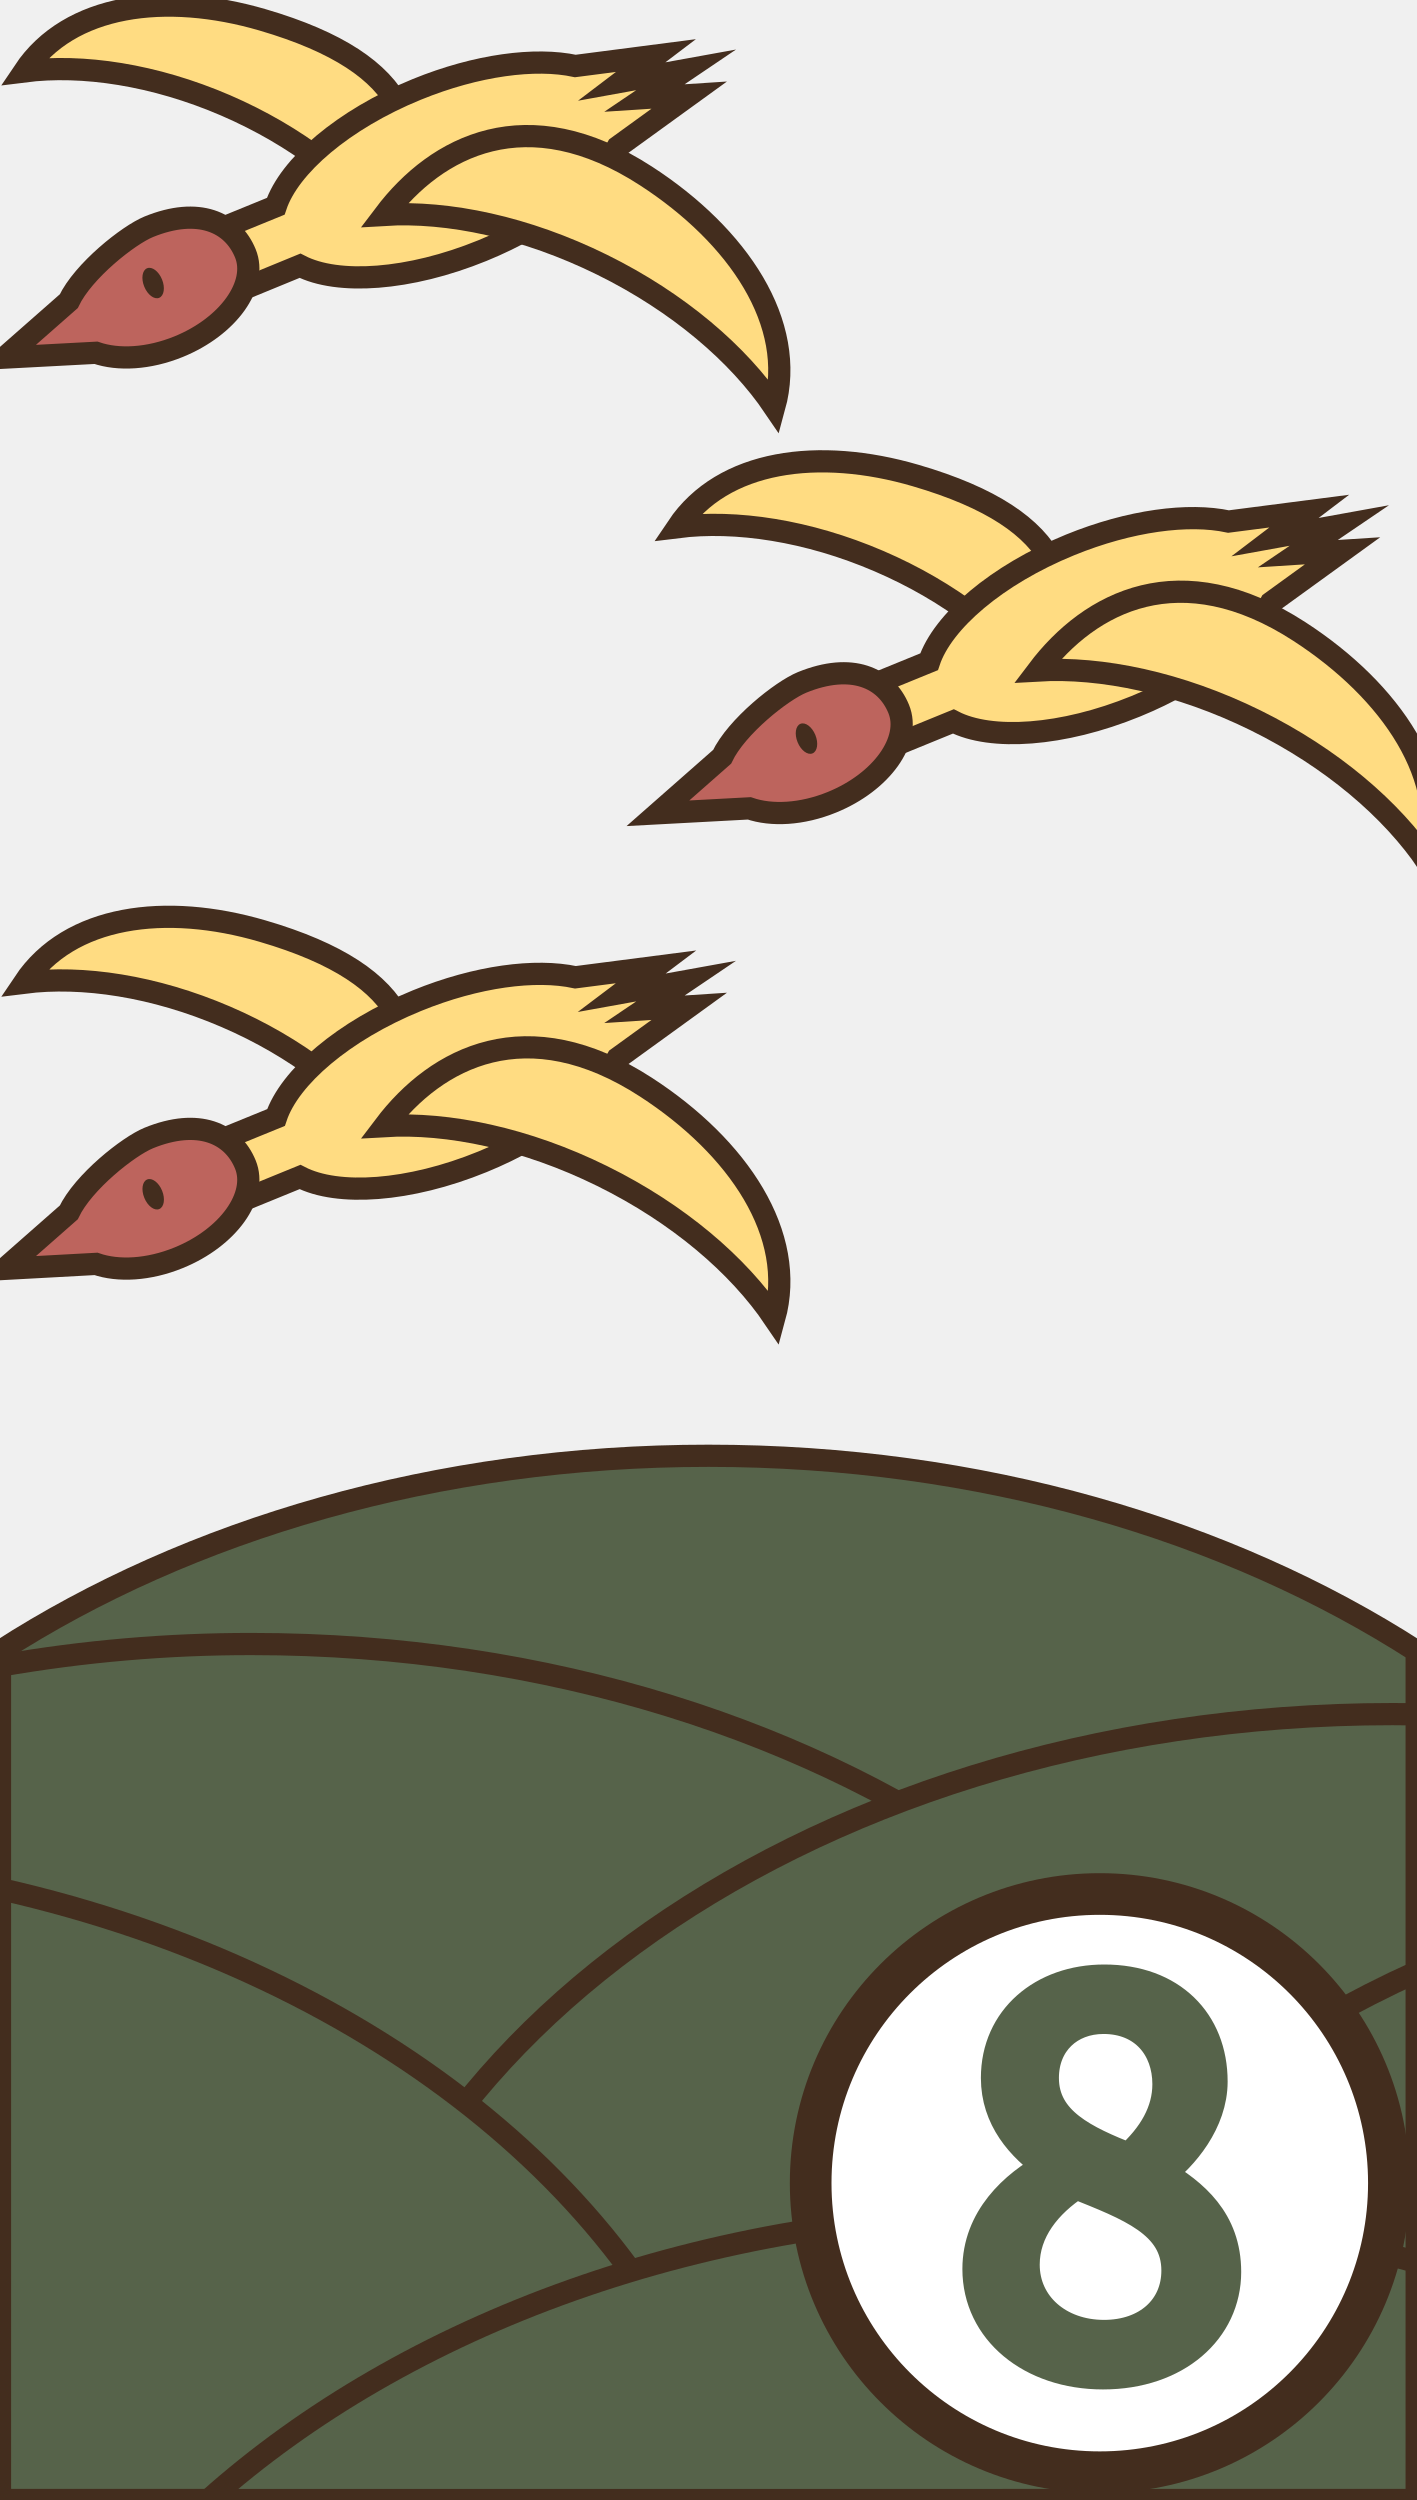
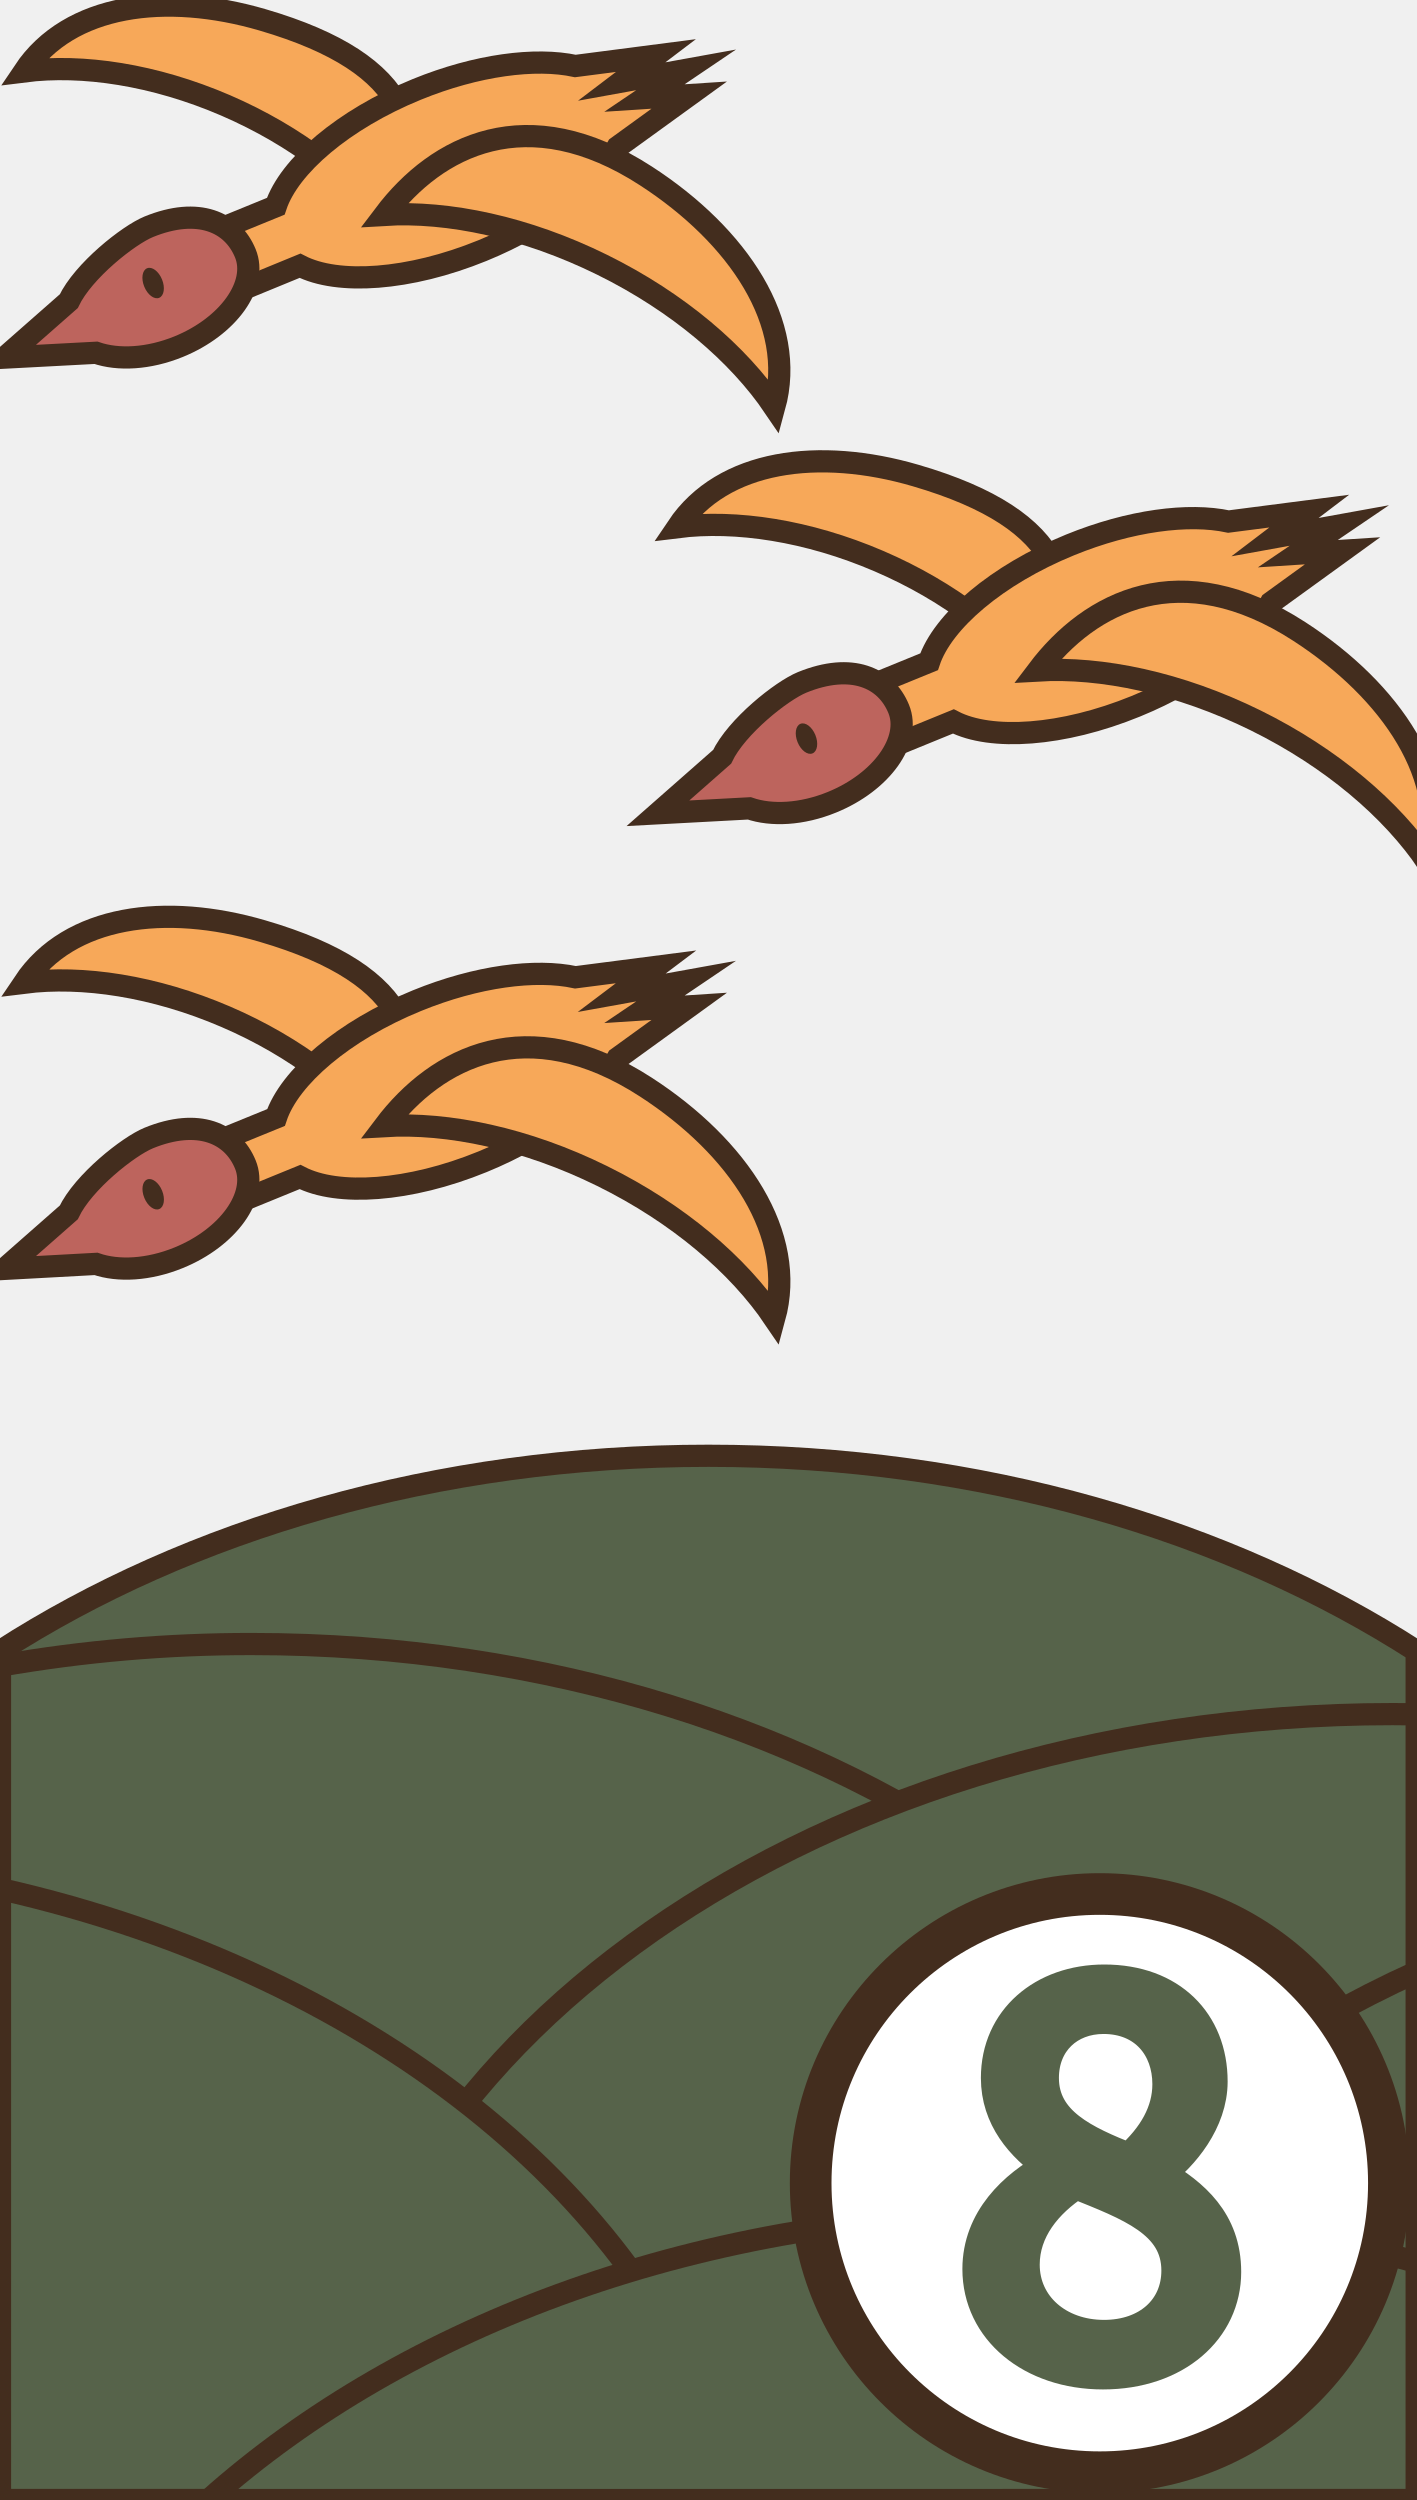
<svg xmlns="http://www.w3.org/2000/svg" width="510" height="900" viewBox="0 0 510 900">
  <defs>
-     <style>.a,.f{fill:#56634a;}.a,.b,.c,.e{stroke:#432d1e;}.a,.b,.c{stroke-miterlimit:10;stroke-width:8px;}.b{fill:#ffdc82;}.c{fill:#bd645d;}.d{fill:#432d1e;}.e{fill:#fff;stroke-width:15px;}.e,.f{stroke-miterlimit:2;}.f{stroke:#56634a;stroke-width:12px;}</style>
+     <style>.a,.f{fill:#56634a;}.a,.b,.c,.e{stroke:#432d1e;}.a,.b,.c{stroke-miterlimit:10;stroke-width:8px;}.b{fill:#f7a859;}.c{fill:#bd645d;}.d{fill:#432d1e;}.e{fill:#fff;stroke-width:15px;}.e,.f{stroke-miterlimit:2;}.f{stroke:#56634a;stroke-width:12px;}</style>
  </defs>
  <path class="a" d="M510,594.44c-68-43.8-157.28-70.36-255-70.36S68,550.64,0,594.44V900H510Z" />
  <path class="a" d="M90.6,591.85A523.44,523.44,0,0,0,0,599.67V900H475.48A211.15,211.15,0,0,0,477,874.76C477,718.51,304,591.85,90.6,591.85Z" />
  <path class="a" d="M510,617.16c-2.9,0-5.8-.08-8.72-.08-213.4,0-386.39,126.67-386.39,282.92H510Z" />
  <path class="a" d="M0,680V900H266.15C240.49,795.45,136.36,710.84,0,680Z" />
  <path class="a" d="M510,900V709.89C418.85,751.35,353,819.81,333.32,900Z" />
  <path class="a" d="M510,900V814.33a513,513,0,0,0-135.94-18c-120.5,0-228.11,40.39-299,103.68Z" />
  <path class="b" d="M81.2,366c-25.61-11-51.44-14.9-72.53-12.24C25,329.34,59.77,325,94.46,335.18c54.71,16,61,42.29,45.46,75.08C127.36,393.11,106.8,377,81.2,366Z" />
  <path class="b" d="M232,363.34,247,353.2l-23.19,4.19,12.36-9.32-29,3.75c-14.4-3.1-35.49-.39-57.08,8.42-26.42,10.79-45.91,27.59-50.73,42.07l-22.74,9.28a11.56,11.56,0,0,0-6.34,15.07h0A11.56,11.56,0,0,0,85.26,433L108,423.71c13.58,7,39.26,5.33,65.68-5.46,23.59-9.63,41.65-24.05,48.69-37.33l25.75-18.64Z" />
  <path class="c" d="M53.55,409.68c-7.31,3-23.59,15.86-28.79,26.79L1.65,456.8,34.55,455c8,2.77,18.94,2.22,29.78-2.21,17.86-7.29,28.61-22.32,24-33.57S71.41,402.39,53.55,409.68Z" />
  <ellipse class="d" cx="55.12" cy="429.95" rx="3.45" ry="5.75" transform="translate(-158.4 52.72) rotate(-22.21)" />
  <path class="b" d="M216.76,423.36c27.38,13.5,49.05,32.09,62,51.25,8.3-30.13-13-61.69-46.21-83.23-42.78-27.74-75.31-10.94-94.16,14C161.44,404,189.37,409.85,216.76,423.36Z" />
  <path class="b" d="M316.4,202c-25.61-11-51.44-14.89-72.53-12.24,16.35-24.39,51.1-28.72,85.79-18.56,54.71,16,61,42.3,45.46,75.09C362.56,229.09,342,213,316.4,202Z" />
  <path class="b" d="M467.22,199.32l14.94-10.14L459,193.37,471.33,184l-29.05,3.76c-14.4-3.1-35.49-.39-57.08,8.42-26.42,10.79-45.91,27.59-50.73,42.06l-22.74,9.29a11.56,11.56,0,0,0-6.34,15.07h0A11.56,11.56,0,0,0,320.46,269l22.74-9.29c13.58,7,39.26,5.34,65.68-5.45,23.59-9.63,41.65-24,48.69-37.33l25.75-18.64Z" />
  <path class="c" d="M288.75,245.66c-7.31,3-23.59,15.86-28.79,26.79l-23.11,20.33,32.9-1.77c8,2.76,18.94,2.22,29.78-2.21,17.86-7.29,28.61-22.32,24-33.58S306.61,238.37,288.75,245.66Z" />
  <ellipse class="d" cx="290.32" cy="265.93" rx="3.45" ry="5.75" transform="translate(-78.97 129.44) rotate(-22.21)" />
  <path class="b" d="M452,259.33c27.38,13.51,49.05,32.1,62,51.26,8.3-30.14-13-61.69-46.21-83.23-42.78-27.74-75.31-10.94-94.16,14C396.64,240,424.57,245.82,452,259.33Z" />
  <path class="b" d="M81.2,37.93C55.59,26.9,29.76,23,8.67,25.69,25,1.29,59.77-3,94.46,7.13c54.71,16,61,42.3,45.46,75.09C127.36,65.07,106.8,49,81.2,37.93Z" />
  <path class="b" d="M232,35.29,247,25.15l-23.19,4.2L236.13,20l-29,3.76c-14.4-3.1-35.49-.39-57.08,8.42C123.58,43,104.09,59.79,99.27,74.26L76.53,83.55a11.55,11.55,0,0,0-6.34,15.06h0A11.57,11.57,0,0,0,85.26,105L108,95.66c13.58,7,39.26,5.33,65.68-5.45,23.59-9.63,41.65-24,48.69-37.33l25.75-18.64Z" />
  <path class="c" d="M53.55,81.64c-7.31,3-23.59,15.86-28.79,26.79L1.65,128.75,34.55,127c8,2.76,18.94,2.21,29.78-2.21,17.86-7.29,28.61-22.32,24-33.58S71.41,74.35,53.55,81.64Z" />
  <ellipse class="d" cx="55.12" cy="101.9" rx="3.45" ry="5.75" transform="translate(-34.42 28.39) rotate(-22.21)" />
  <path class="b" d="M216.76,95.31c27.38,13.51,49.05,32.1,62,51.25,8.3-30.13-13-61.69-46.21-83.22-42.78-27.75-75.31-10.94-94.16,14C161.44,75.92,189.37,81.8,216.76,95.31Z" />
  <circle class="e" cx="395.92" cy="785.92" r="104.08" />
  <path class="f" d="M352.46,816.85c0-17.65,12.88-29.72,25.66-36.53v-.85c-10.12-7-19-17.09-19-31.41,0-20.9,16.59-34.84,38.42-34.84,23.79,0,38.41,15,38.41,36.14,0,14.24-10.36,26.46-18.74,32.77V783c12.13,7.16,23.62,16.74,23.62,34.9,0,20.38-17.52,36.3-43.76,36.3C371.38,854.18,352.46,838.46,352.46,816.85Zm71.63.56c0-17.61-17.18-23.87-36.79-31.76-10.91,7.11-19,17.16-19,29.63,0,15,12.48,25.88,29.13,25.88C413.32,841.16,424.09,831.4,424.09,817.41Zm-3.24-67.11c0-13.41-8.61-24.07-23.59-24.07-12.66,0-22.05,8.69-22.05,21.83,0,16.21,15.05,23.05,31.33,29.51C415.76,769.34,420.85,760.3,420.85,750.3Z" />
</svg>
